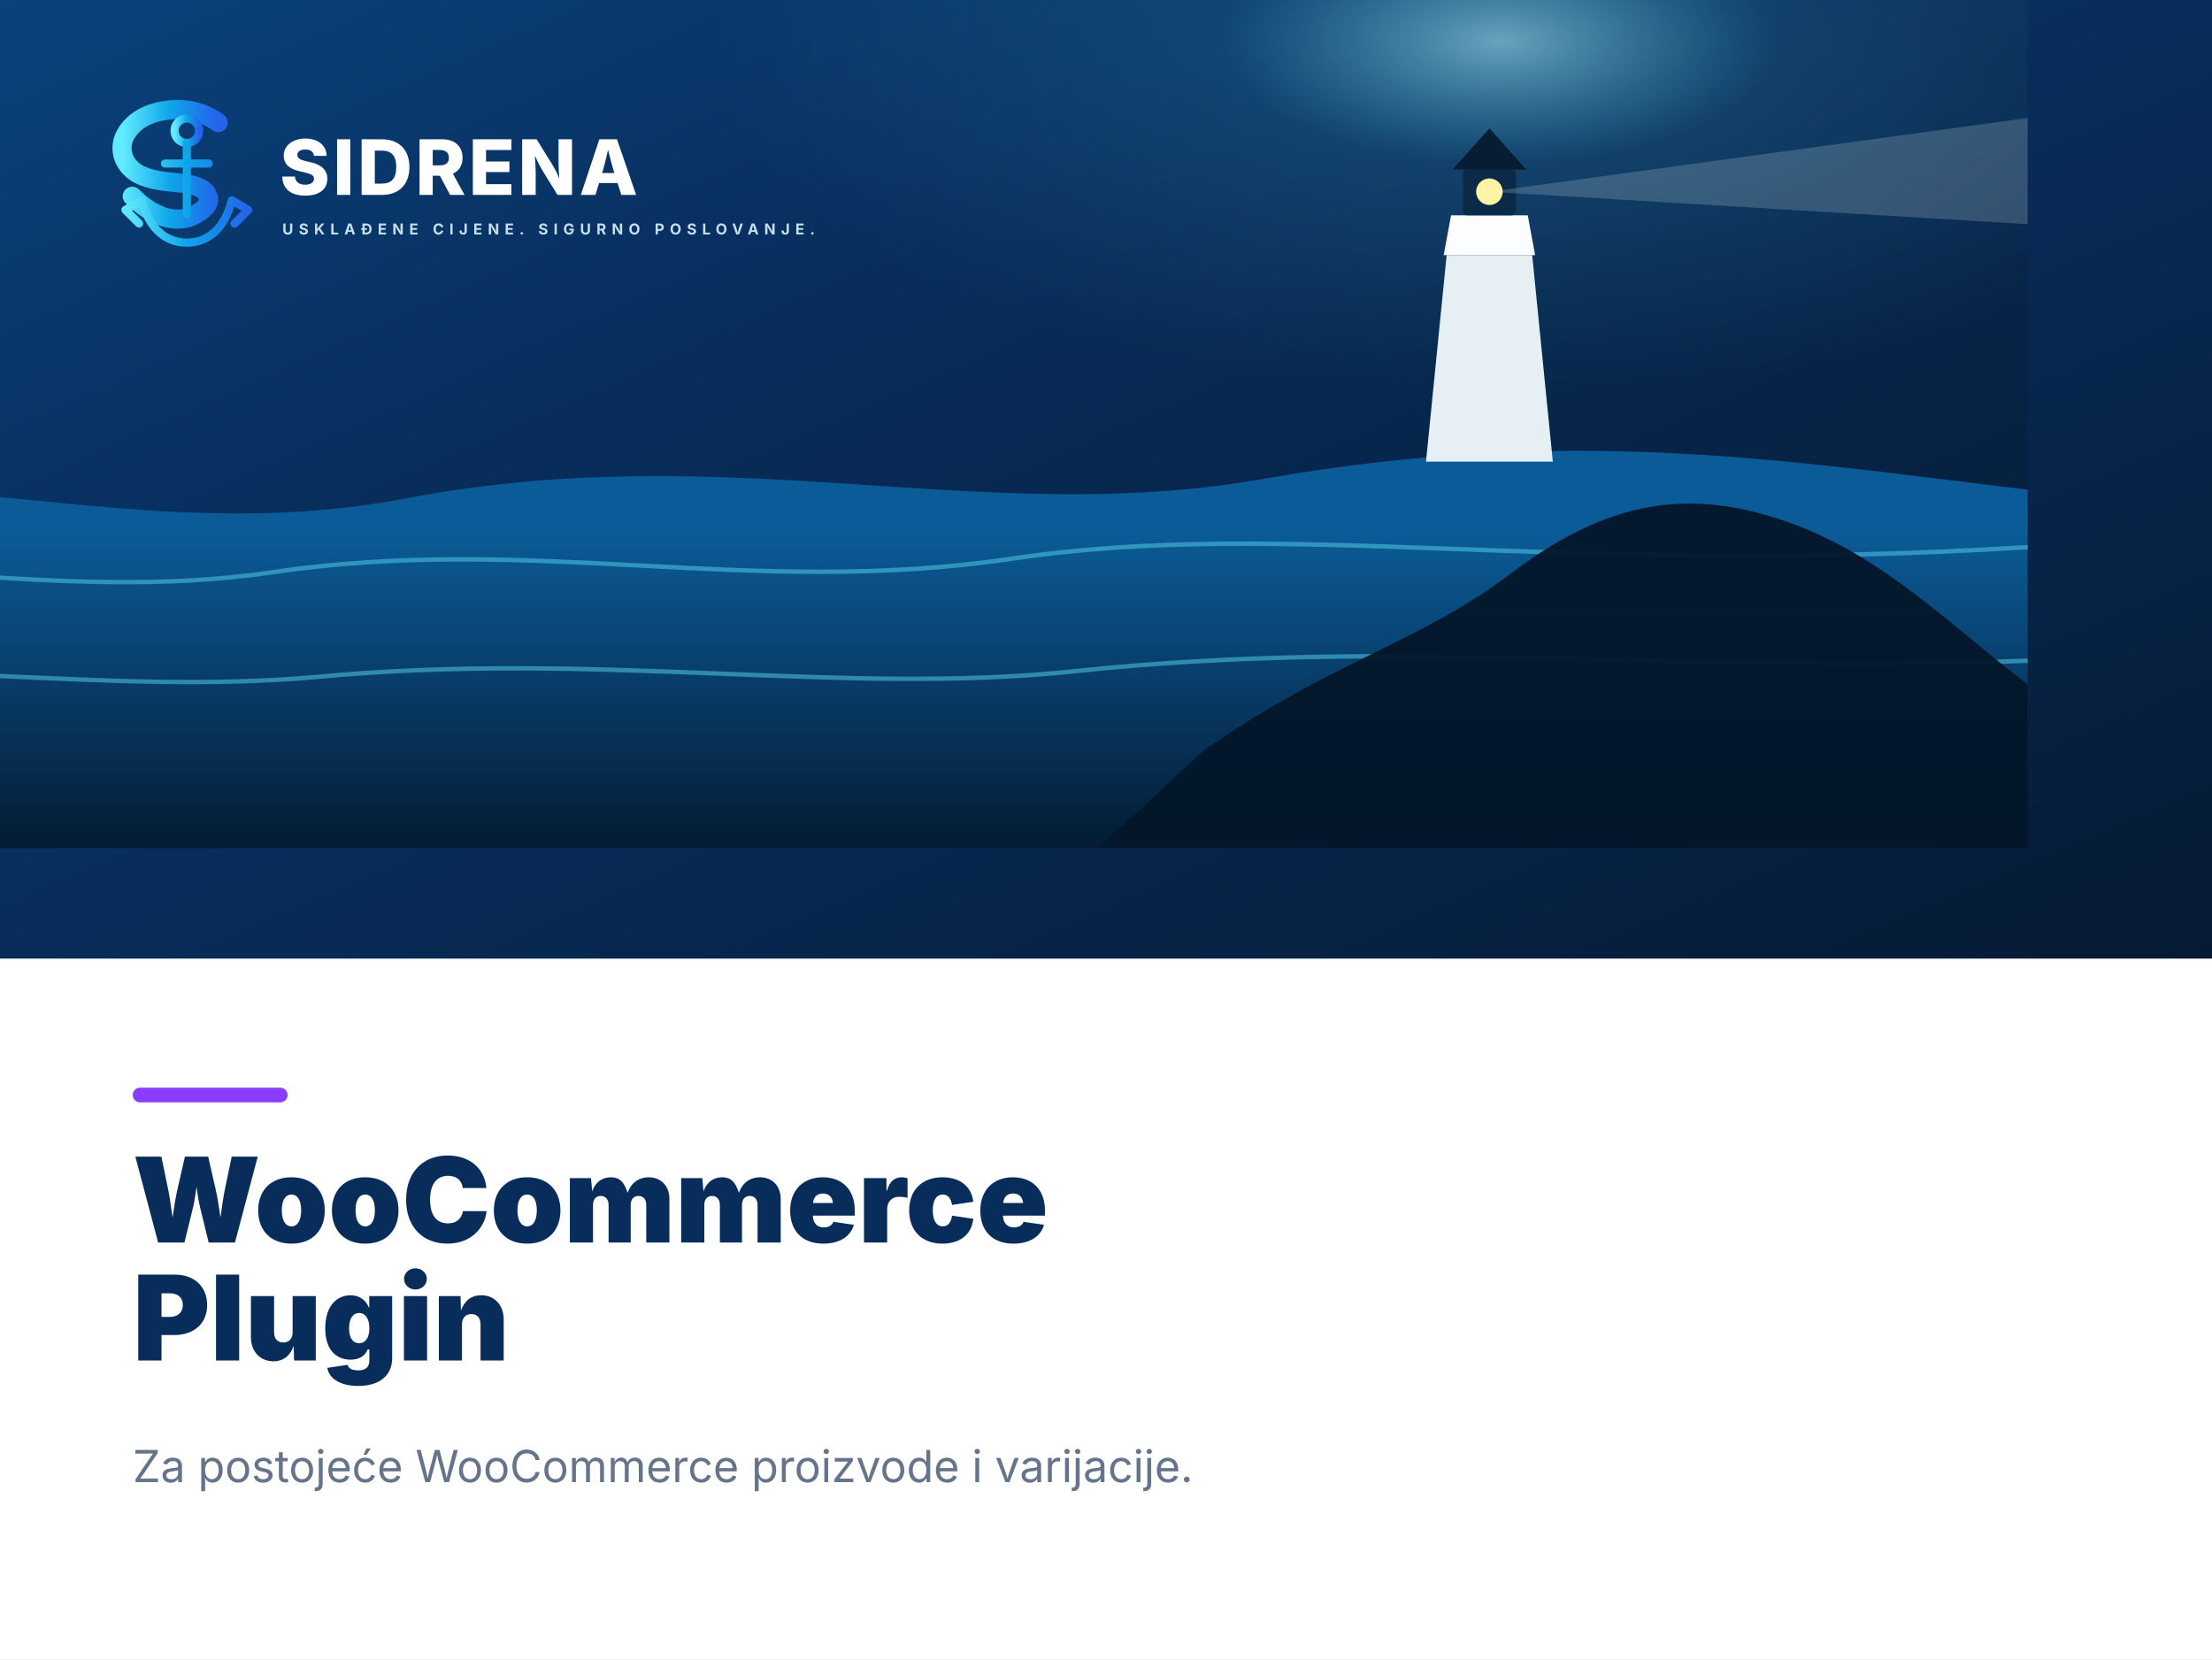
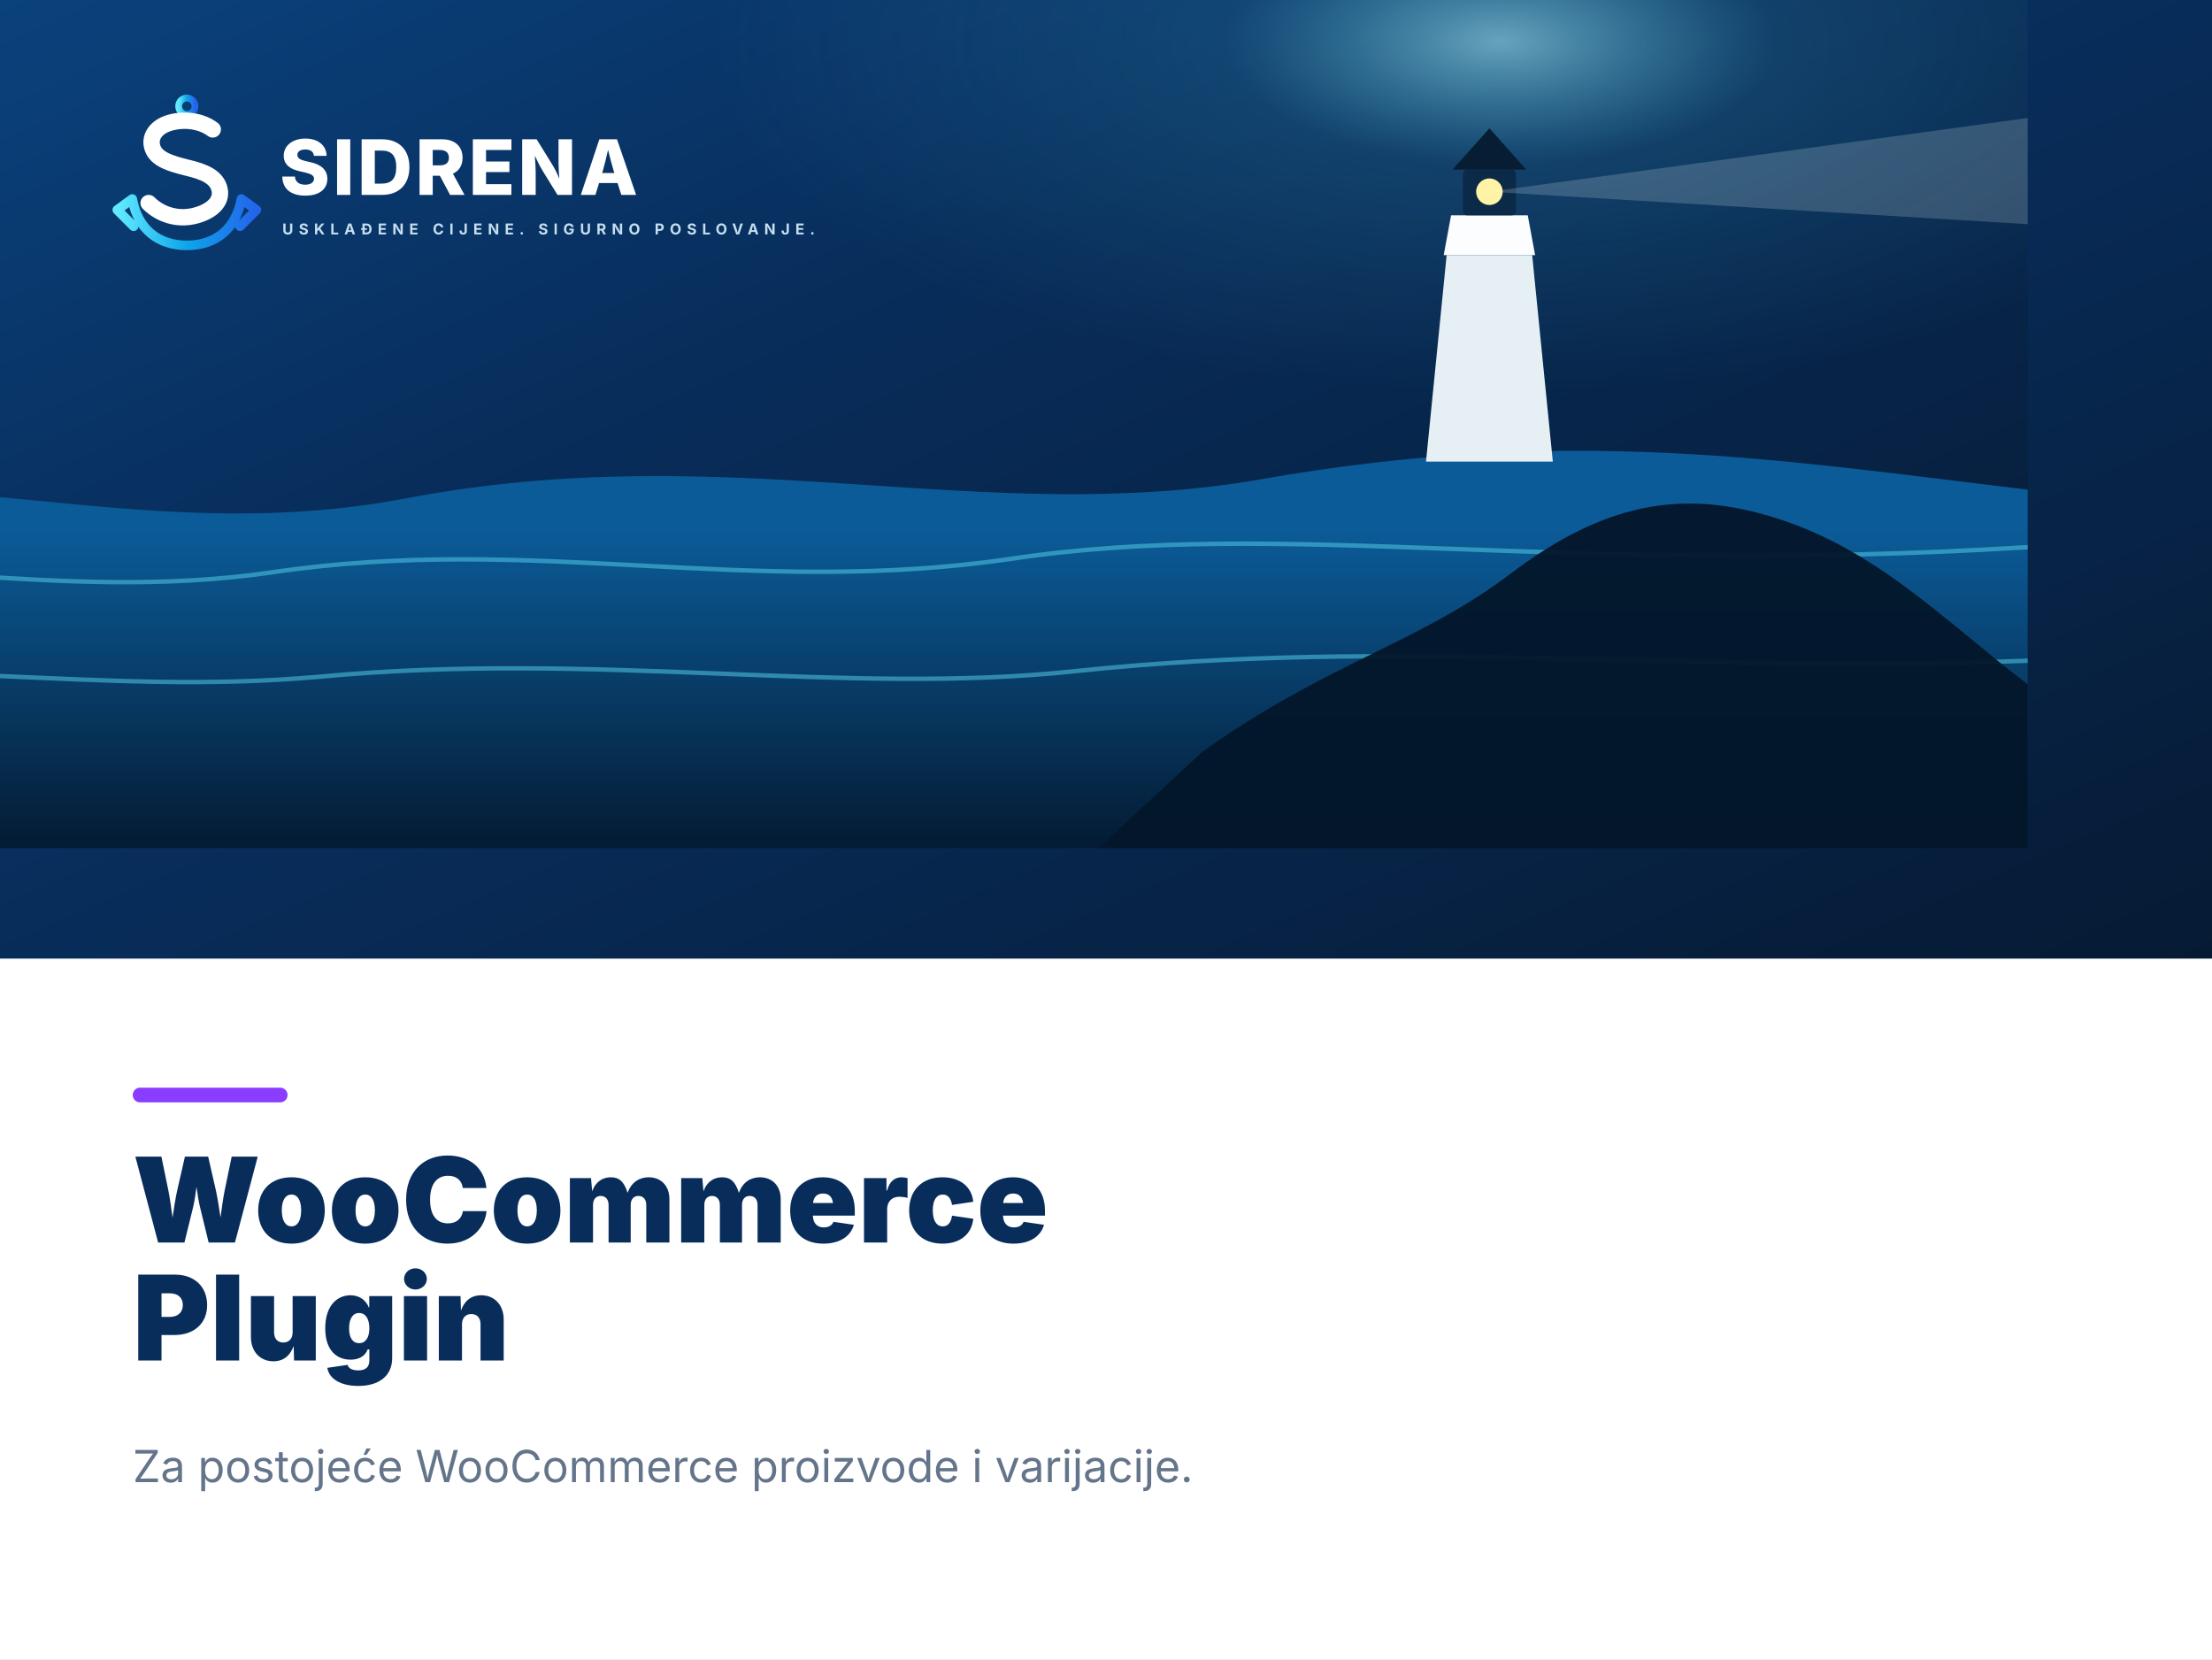
<svg xmlns="http://www.w3.org/2000/svg" viewBox="0 0 1200 900" role="img" aria-labelledby="t">
  <defs>
    <linearGradient id="sky" x1="0" y1="0" x2="1" y2="1">
      <stop stop-color="#0B4C8D" />
      <stop offset=".48" stop-color="#082D5B" />
      <stop offset="1" stop-color="#061A33" />
    </linearGradient>
    <linearGradient id="sea" x1="0" y1=".2" x2="0" y2="1">
      <stop stop-color="#0B5B98" />
      <stop offset="1" stop-color="#041B33" />
    </linearGradient>
    <linearGradient id="cyan" x1="0" y1="0" x2="1" y2="0">
      <stop stop-color="#62EBFF" />
      <stop offset=".5" stop-color="#0EA5E9" />
      <stop offset="1" stop-color="#2563EB" />
    </linearGradient>
    <radialGradient id="glow" cx=".78" cy=".22" r=".34">
      <stop stop-color="#A8F3FF" stop-opacity=".6" />
      <stop offset=".35" stop-color="#4CCBEA" stop-opacity=".14" />
      <stop offset="1" stop-color="#4CCBEA" stop-opacity="0" />
    </radialGradient>
  </defs>
  <rect width="1200" height="900" fill="#fff" />
  <rect width="1200" height="520" fill="url(#sky)" />
  <g transform="translate(-180 -100) scale(.8)">
    <rect width="1600" height="700" fill="url(#sky)" />
    <rect width="1600" height="700" fill="url(#glow)" />
    <path d="M0 470c168-42 315 28 500-7 220-42 390 20 580-13 210-37 352-13 520 7v243H0z" fill="url(#sea)" />
    <g opacity=".52" fill="none" stroke="#53CFE9" stroke-width="3">
      <path d="M0 520c130-26 260 15 410-7 176-26 323 17 500-9 186-28 370 12 690-8" />
      <path d="M0 588c160-20 292 9 440-4 190-18 357 13 515-4 218-23 410 2 645-7" />
    </g>
    <path d="M1040 635c84-60 147-74 208-120 59-45 110-58 170-42 76 20 124 72 182 116v111H970z" fill="#03162A" opacity=".95" />
    <path d="M1192 438h86l-14-140h-58z" fill="#E6F0F4" />
    <path d="M1204 298h62l-5-27h-52z" fill="#FBFDFE" />
    <rect x="1217" y="240" width="36" height="31" rx="3" fill="#0B2A48" />
    <path d="M1210 240h50l-25-28z" fill="#071D34" />
    <circle cx="1235" cy="255" r="9" fill="#FFF4A6" />
    <path d="M1235 255L1600 205v72z" fill="#F4FFFF" opacity=".18" />
  </g>
  <g transform="translate(54 48) scale(0.74)">
    <g fill="none" stroke="url(#cyan)" stroke-linecap="round" stroke-linejoin="round">
-       <path d="M87 25c-11-8-24-11-38-9-15 2-26 9-31 20-4 10 0 21 11 27 8 4 17 5 27 6 13 1 21 4 23 9 3 5-1 10-8 14-8 5-19 5-29 0-7-3-13-8-18-13" stroke-width="14" />
-       <circle cx="64" cy="31" r="9" stroke-width="6" />
-       <path d="M64 40v52M48 55h32M31 82c5 20 17 31 33 31s28-11 33-31M31 82l-12 7 10 10m68-17 12 7-10 10" stroke-width="6" />
+       <circle cx="64" cy="13" r="6" stroke-width="5" />
+       <path d="M64 20V104" stroke-width="8" />
+       <path d="M44 48H84" stroke-width="7" />
+       <path d="M24 81C28 103 43 115 64 115C85 115 100 103 104 81M24 81L13 89L25 101M104 81L115 89L103 101" stroke-width="7" />
    </g>
+     <path d="M83 30C75 24 63 22 52 25C41 28 36 36 39 44C42 52 52 55 64 58C77 61 86 65 88 74C90 83 82 90 71 93C57 97 44 92 36 84" fill="none" stroke="#FFFFFF" stroke-width="12" stroke-linecap="round" stroke-linejoin="round" />
    <text x="132" y="78" fill="#fff" font-family="Inter,Segoe UI,Arial,sans-serif" font-size="56" font-weight="800" letter-spacing="2">SIDRENA</text>
    <text x="134" y="107" fill="#C6DFEF" font-family="Inter,Segoe UI,Arial,sans-serif" font-size="11" font-weight="700" letter-spacing="4">USKLAĐENE CIJENE. SIGURNO POSLOVANJE.</text>
  </g>
  <rect x="72" y="590" width="84" height="8" rx="4" fill="#8B3DFF" />
  <text x="72" y="674" fill="#082D5B" font-family="Inter,Segoe UI,Arial,sans-serif" font-size="64" font-weight="850">WooCommerce</text>
  <text x="72" y="738" fill="#082D5B" font-family="Inter,Segoe UI,Arial,sans-serif" font-size="64" font-weight="850">Plugin</text>
  <text x="72" y="804" fill="#64748B" font-family="Inter,Segoe UI,Arial,sans-serif" font-size="24">Za postojeće WooCommerce proizvode i varijacije.</text>
</svg>
